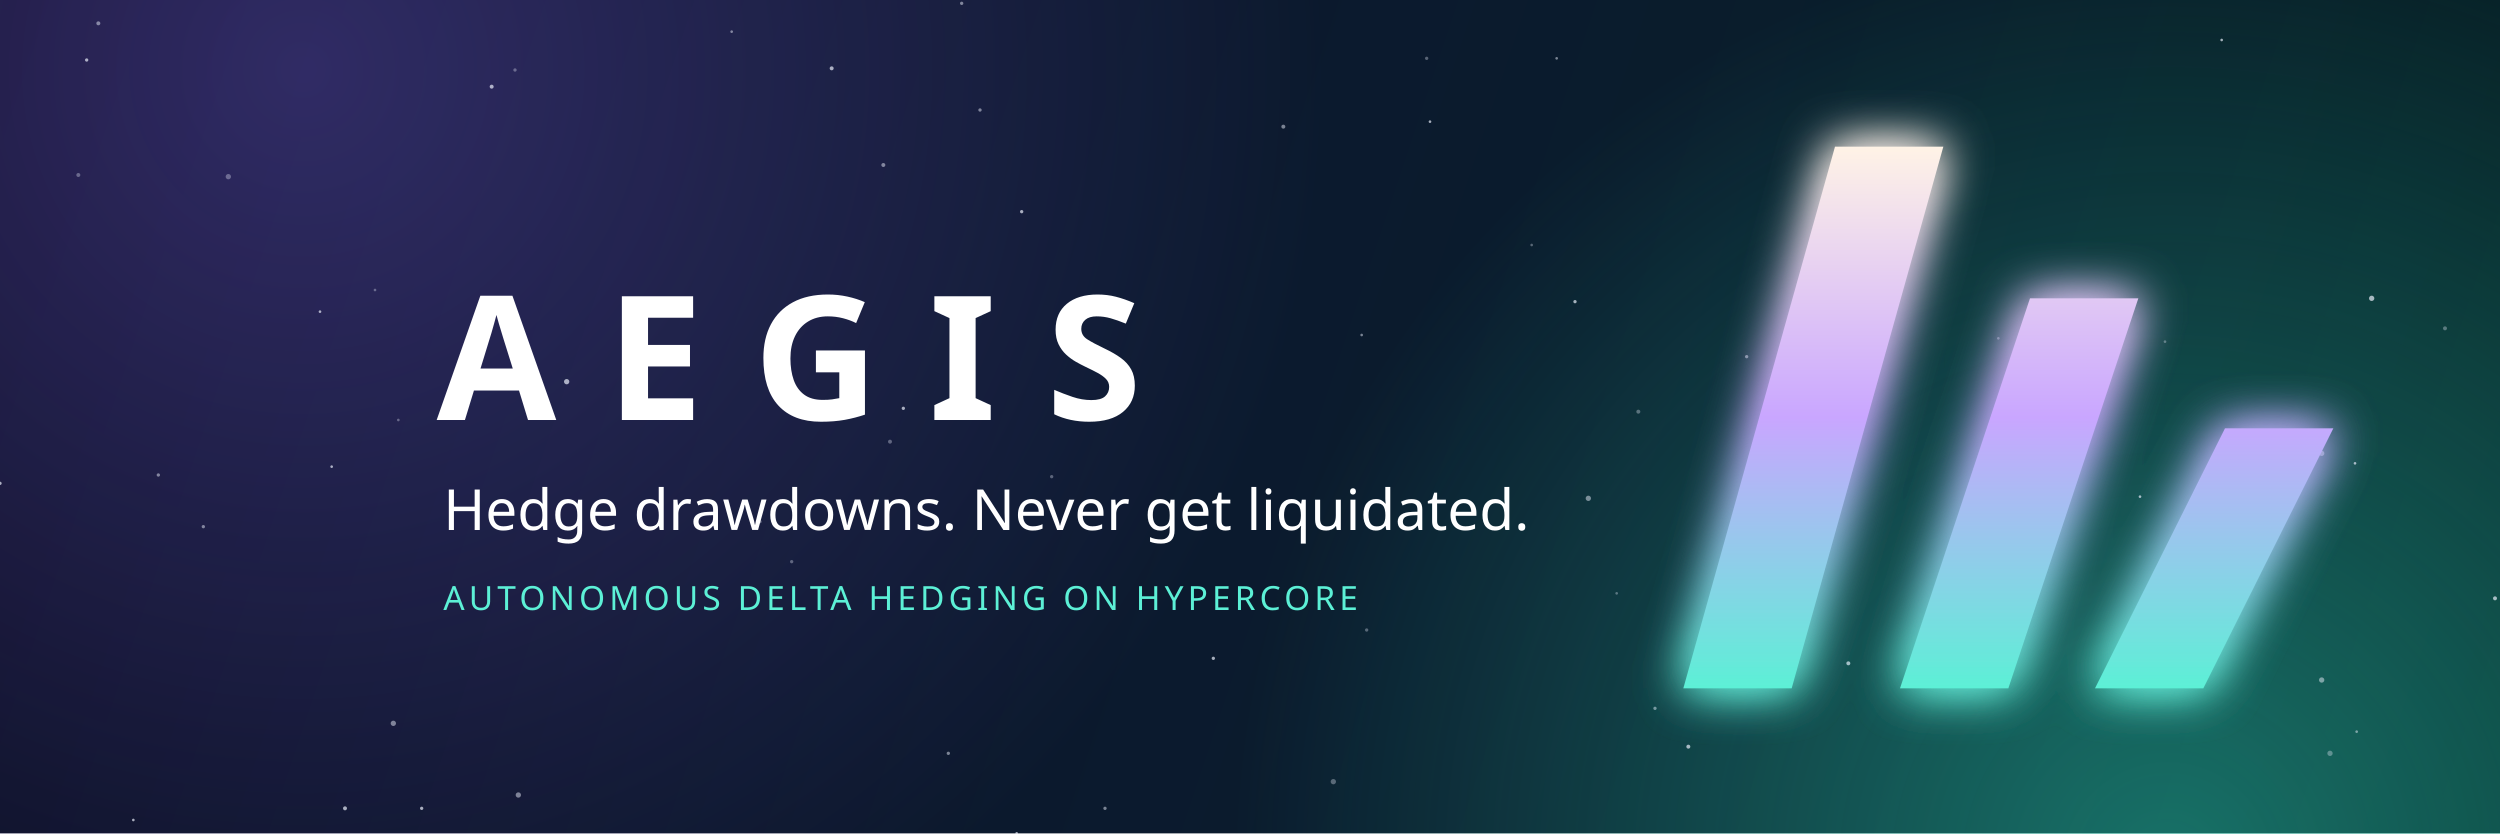
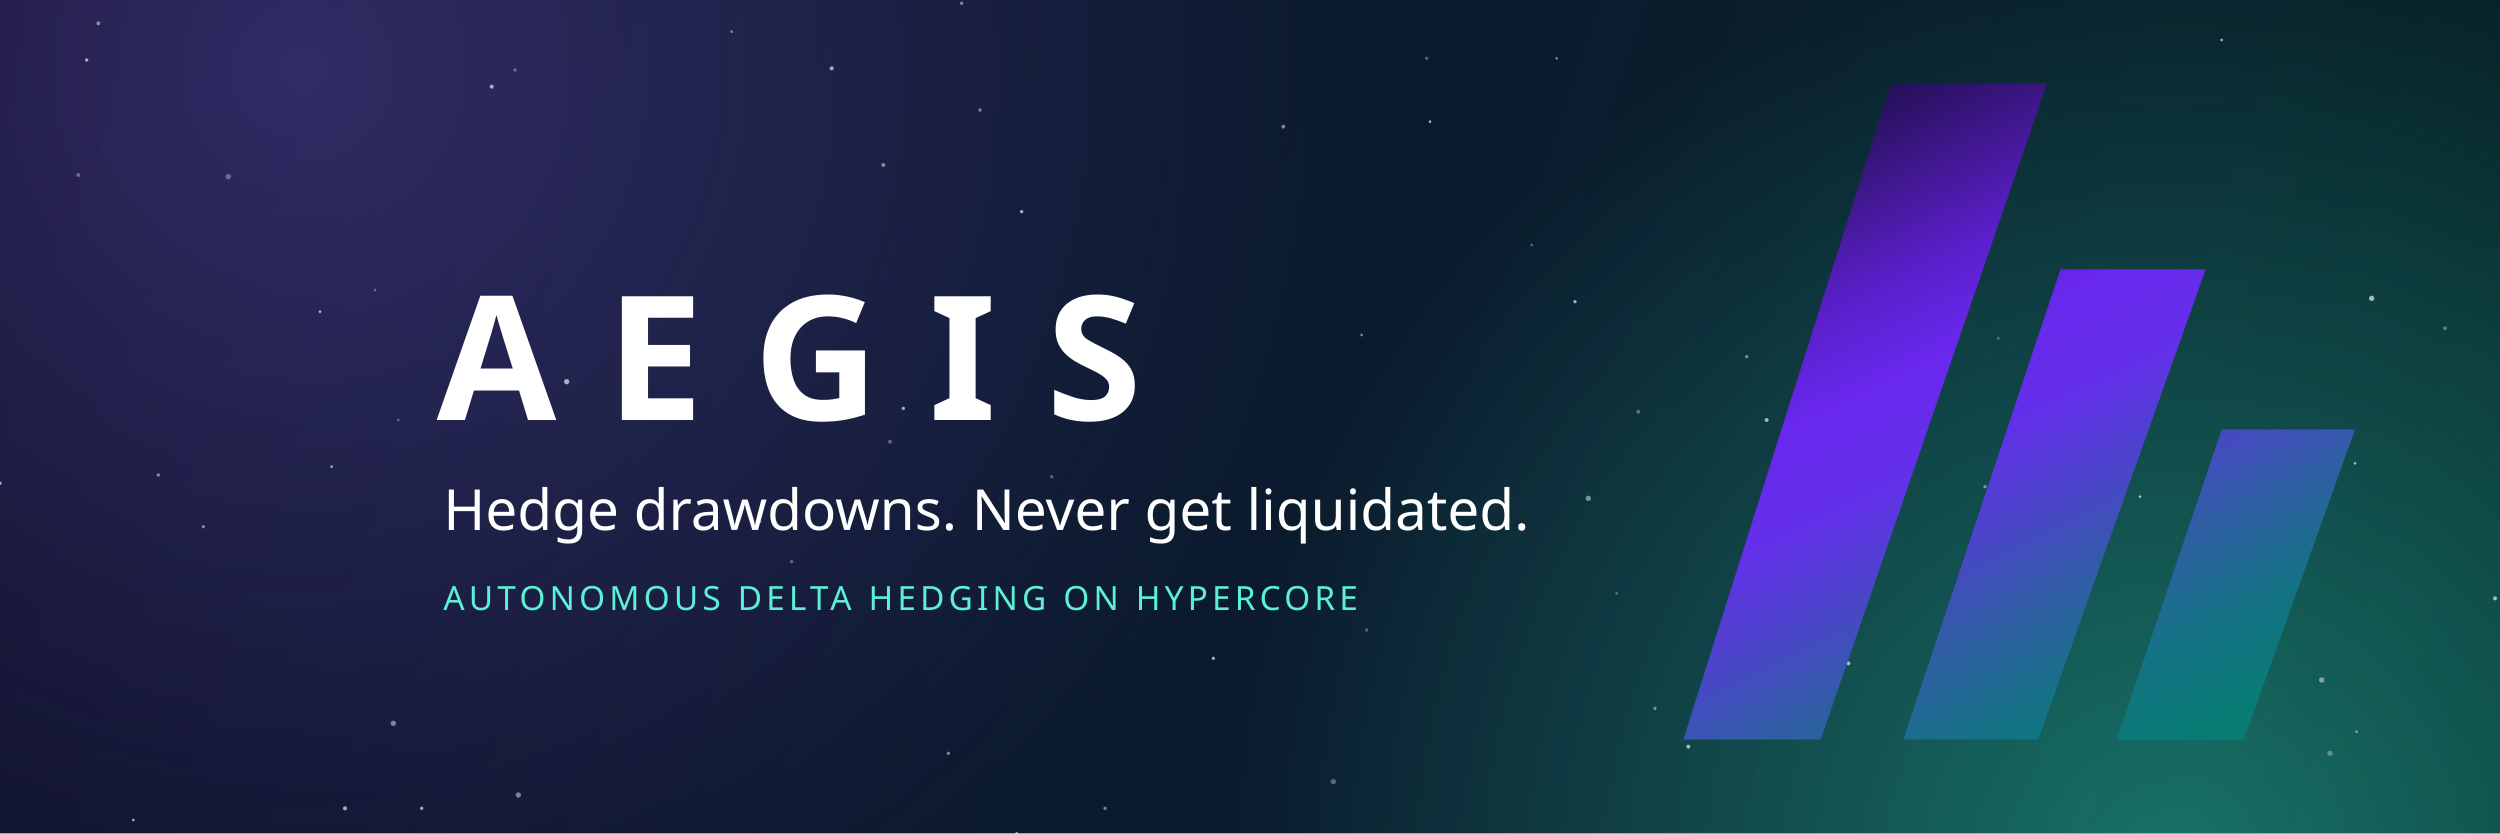
<svg xmlns="http://www.w3.org/2000/svg" viewBox="0 0 1500 500" width="1500" height="500">
  <defs>
    <linearGradient id="bg" x1="0" y1="0" x2="1500" y2="500" gradientUnits="userSpaceOnUse">
      <stop offset="0" stop-color="#0A0C1F" />
      <stop offset="0.5" stop-color="#0B1A2E" />
      <stop offset="1" stop-color="#062426" />
    </linearGradient>
    <radialGradient id="teal">
      <stop offset="0" stop-color="#2FE0C0" stop-opacity="0.42" />
      <stop offset="1" stop-color="#2FE0C0" stop-opacity="0" />
    </radialGradient>
    <radialGradient id="violet">
      <stop offset="0" stop-color="#8A6CFF" stop-opacity="0.30" />
      <stop offset="1" stop-color="#8A6CFF" stop-opacity="0" />
    </radialGradient>
-     <linearGradient id="blade" x1="0" y1="9" x2="0" y2="34" gradientUnits="userSpaceOnUse">
-       <stop offset="0" stop-color="#FFF3E6" />
-       <stop offset="0.5" stop-color="#C9A6FF" />
-       <stop offset="1" stop-color="#5CF0D6" />
-     </linearGradient>
    <filter id="glow" filterUnits="userSpaceOnUse" x="0" y="4" width="38" height="36">
      <feGaussianBlur stdDeviation="1.1" result="b" />
      <feMerge>
        <feMergeNode in="b" />
        <feMergeNode in="b" />
        <feMergeNode in="SourceGraphic" />
      </feMerge>
    </filter>
  </defs>
  <rect width="1500" height="500" fill="url(#bg)" />
  <circle cx="180" cy="40" r="620" fill="url(#violet)" />
  <circle cx="1300" cy="520" r="560" fill="url(#teal)" />
  <circle cx="663" cy="485" r="1" fill="#E8ECF8" opacity="0.5" />
  <circle cx="1333" cy="24" r="0.8" fill="#E8ECF8" opacity="0.7" />
  <circle cx="192" cy="187" r="0.8" fill="#E8ECF8" opacity="0.7" />
  <circle cx="439" cy="19" r="0.8" fill="#E8ECF8" opacity="0.5" />
  <circle cx="856" cy="35" r="1" fill="#E8ECF8" opacity="0.35" />
  <circle cx="1128" cy="217" r="0.8" fill="#E8ECF8" opacity="0.7" />
  <circle cx="253" cy="485" r="1" fill="#E8ECF8" opacity="0.7" />
  <circle cx="1284" cy="298" r="0.8" fill="#E8ECF8" opacity="0.7" />
  <circle cx="1199" cy="203" r="0.8" fill="#E8ECF8" opacity="0.35" />
  <circle cx="95" cy="285" r="1" fill="#E8ECF8" opacity="0.5" />
  <circle cx="858" cy="73" r="0.8" fill="#E8ECF8" opacity="0.7" />
  <circle cx="631" cy="286" r="1" fill="#E8ECF8" opacity="0.35" />
  <circle cx="1191" cy="292" r="1" fill="#E8ECF8" opacity="0.5" />
  <circle cx="199" cy="280" r="0.8" fill="#E8ECF8" opacity="0.7" />
  <circle cx="122" cy="316" r="1" fill="#E8ECF8" opacity="0.5" />
  <circle cx="1393" cy="272" r="1.6" fill="#E8ECF8" opacity="0.5" />
  <circle cx="953" cy="299" r="1.6" fill="#E8ECF8" opacity="0.5" />
  <circle cx="613" cy="127" r="1" fill="#E8ECF8" opacity="0.7" />
  <circle cx="499" cy="41" r="1.2" fill="#E8ECF8" opacity="0.7" />
  <circle cx="1013" cy="448" r="1.2" fill="#E8ECF8" opacity="0.7" />
  <circle cx="919" cy="147" r="0.8" fill="#E8ECF8" opacity="0.35" />
  <circle cx="1048" cy="214" r="1" fill="#E8ECF8" opacity="0.5" />
  <circle cx="311" cy="477" r="1.6" fill="#E8ECF8" opacity="0.5" />
  <circle cx="80" cy="492" r="0.8" fill="#E8ECF8" opacity="0.7" />
  <circle cx="1173" cy="404" r="1.2" fill="#E8ECF8" opacity="0.5" />
  <circle cx="1423" cy="179" r="1.6" fill="#E8ECF8" opacity="0.7" />
  <circle cx="934" cy="35" r="0.8" fill="#E8ECF8" opacity="0.5" />
  <circle cx="970" cy="356" r="0.8" fill="#E8ECF8" opacity="0.35" />
  <circle cx="1497" cy="359" r="1.2" fill="#E8ECF8" opacity="0.7" />
  <circle cx="1183" cy="348" r="1.6" fill="#E8ECF8" opacity="0.5" />
  <circle cx="1467" cy="197" r="1.2" fill="#E8ECF8" opacity="0.35" />
  <circle cx="945" cy="181" r="1" fill="#E8ECF8" opacity="0.7" />
  <circle cx="239" cy="252" r="0.8" fill="#E8ECF8" opacity="0.35" />
  <circle cx="588" cy="66" r="1" fill="#E8ECF8" opacity="0.5" />
  <circle cx="800" cy="469" r="1.6" fill="#E8ECF8" opacity="0.35" />
  <circle cx="340" cy="229" r="1.6" fill="#E8ECF8" opacity="0.7" />
  <circle cx="569" cy="452" r="1" fill="#E8ECF8" opacity="0.5" />
  <circle cx="1126" cy="142" r="1.6" fill="#E8ECF8" opacity="0.5" />
  <circle cx="1398" cy="452" r="1.6" fill="#E8ECF8" opacity="0.35" />
  <circle cx="309" cy="42" r="1" fill="#E8ECF8" opacity="0.35" />
  <circle cx="475" cy="337" r="1" fill="#E8ECF8" opacity="0.35" />
  <circle cx="993" cy="425" r="1" fill="#E8ECF8" opacity="0.5" />
  <circle cx="577" cy="2" r="1" fill="#E8ECF8" opacity="0.5" />
  <circle cx="1094" cy="189" r="1.2" fill="#E8ECF8" opacity="0.35" />
  <circle cx="1414" cy="439" r="0.8" fill="#E8ECF8" opacity="0.5" />
  <circle cx="1393" cy="408" r="1.6" fill="#E8ECF8" opacity="0.5" />
  <circle cx="817" cy="201" r="0.8" fill="#E8ECF8" opacity="0.5" />
  <circle cx="1299" cy="205" r="0.8" fill="#E8ECF8" opacity="0.35" />
  <circle cx="137" cy="106" r="1.6" fill="#E8ECF8" opacity="0.35" />
  <circle cx="225" cy="174" r="0.8" fill="#E8ECF8" opacity="0.35" />
  <circle cx="0" cy="290" r="1" fill="#E8ECF8" opacity="0.7" />
  <circle cx="207" cy="485" r="1.2" fill="#E8ECF8" opacity="0.7" />
  <circle cx="52" cy="36" r="1" fill="#E8ECF8" opacity="0.7" />
  <circle cx="770" cy="76" r="1.2" fill="#E8ECF8" opacity="0.5" />
  <circle cx="1233" cy="186" r="1.6" fill="#E8ECF8" opacity="0.35" />
  <circle cx="236" cy="434" r="1.6" fill="#E8ECF8" opacity="0.5" />
  <circle cx="983" cy="247" r="1.2" fill="#E8ECF8" opacity="0.35" />
  <circle cx="295" cy="52" r="1.2" fill="#E8ECF8" opacity="0.7" />
  <circle cx="542" cy="245" r="1" fill="#E8ECF8" opacity="0.7" />
  <circle cx="47" cy="105" r="1.2" fill="#E8ECF8" opacity="0.35" />
  <circle cx="1413" cy="278" r="0.8" fill="#E8ECF8" opacity="0.7" />
  <circle cx="610" cy="500" r="0.8" fill="#E8ECF8" opacity="0.7" />
  <circle cx="534" cy="265" r="1.2" fill="#E8ECF8" opacity="0.35" />
  <circle cx="728" cy="395" r="1" fill="#E8ECF8" opacity="0.7" />
  <circle cx="1109" cy="398" r="1.2" fill="#E8ECF8" opacity="0.7" />
  <circle cx="456" cy="313" r="1" fill="#E8ECF8" opacity="0.35" />
  <circle cx="820" cy="378" r="1" fill="#E8ECF8" opacity="0.35" />
  <circle cx="1060" cy="252" r="1.2" fill="#E8ECF8" opacity="0.7" />
  <circle cx="59" cy="14" r="1.2" fill="#E8ECF8" opacity="0.5" />
  <circle cx="530" cy="99" r="1.2" fill="#E8ECF8" opacity="0.5" />
-   <g filter="url(#glow)" transform="translate(1010 88) scale(13) translate(-4 -9)">
-     <path d="M4 34 L11 9 L16 9 L9 34 Z" fill="url(#blade)" />
-     <path d="M14 34 L20 16 L25 16 L19 34 Z" fill="url(#blade)" />
-     <path d="M23 34 L29 22 L34 22 L28 34 Z" fill="url(#blade)" />
+   <defs>
+     <linearGradient id="aegis-grad" gradientUnits="userSpaceOnUse" x1="27.70" y1="-13.51" x2="103.30" y2="141.51">
+       <stop offset="0.00" stop-color="#1F0E4C" />
+       <stop offset="0.10" stop-color="#241056" />
+       <stop offset="0.20" stop-color="#40178D" />
+       <stop offset="0.30" stop-color="#5A1FC9" />
+       <stop offset="0.40" stop-color="#6928ED" />
+       <stop offset="0.50" stop-color="#642FEB" />
+       <stop offset="0.60" stop-color="#4C44CB" />
+       <stop offset="0.70" stop-color="#305EA5" />
+       <stop offset="0.80" stop-color="#157286" />
+       <stop offset="0.90" stop-color="#087B75" />
+       <stop offset="1.00" stop-color="#087E6D" />
+     </linearGradient>
+   </defs>
+   <g transform="translate(1010 50) scale(3.1)">
+     <polygon points="40.20,0.00 70.40,0.00 26.60,127.00 0.00,127.00" fill="url(#aegis-grad)" />
+     <polygon points="73.00,36.00 101.10,36.00 68.70,127.00 42.60,127.00" fill="url(#aegis-grad)" />
+     <polygon points="104.20,67.00 130.00,67.00 108.50,127.00 83.90,127.00" fill="url(#aegis-grad)" />
  </g>
  <text x="262" y="252" font-family="Poppins, sans-serif" font-weight="700" font-size="104" letter-spacing="30" fill="#FFFFFF">AEGIS</text>
  <text x="266" y="318" font-family="Poppins, sans-serif" font-weight="300" font-size="34" fill="#FFFFFF">Hedge drawdowns. Never get liquidated.</text>
  <text x="266" y="366" font-family="Poppins, sans-serif" font-weight="500" font-size="20" letter-spacing="2.5" fill="#5CF0D6">AUTONOMOUS DELTA HEDGING ON HYPERCORE</text>
</svg>
